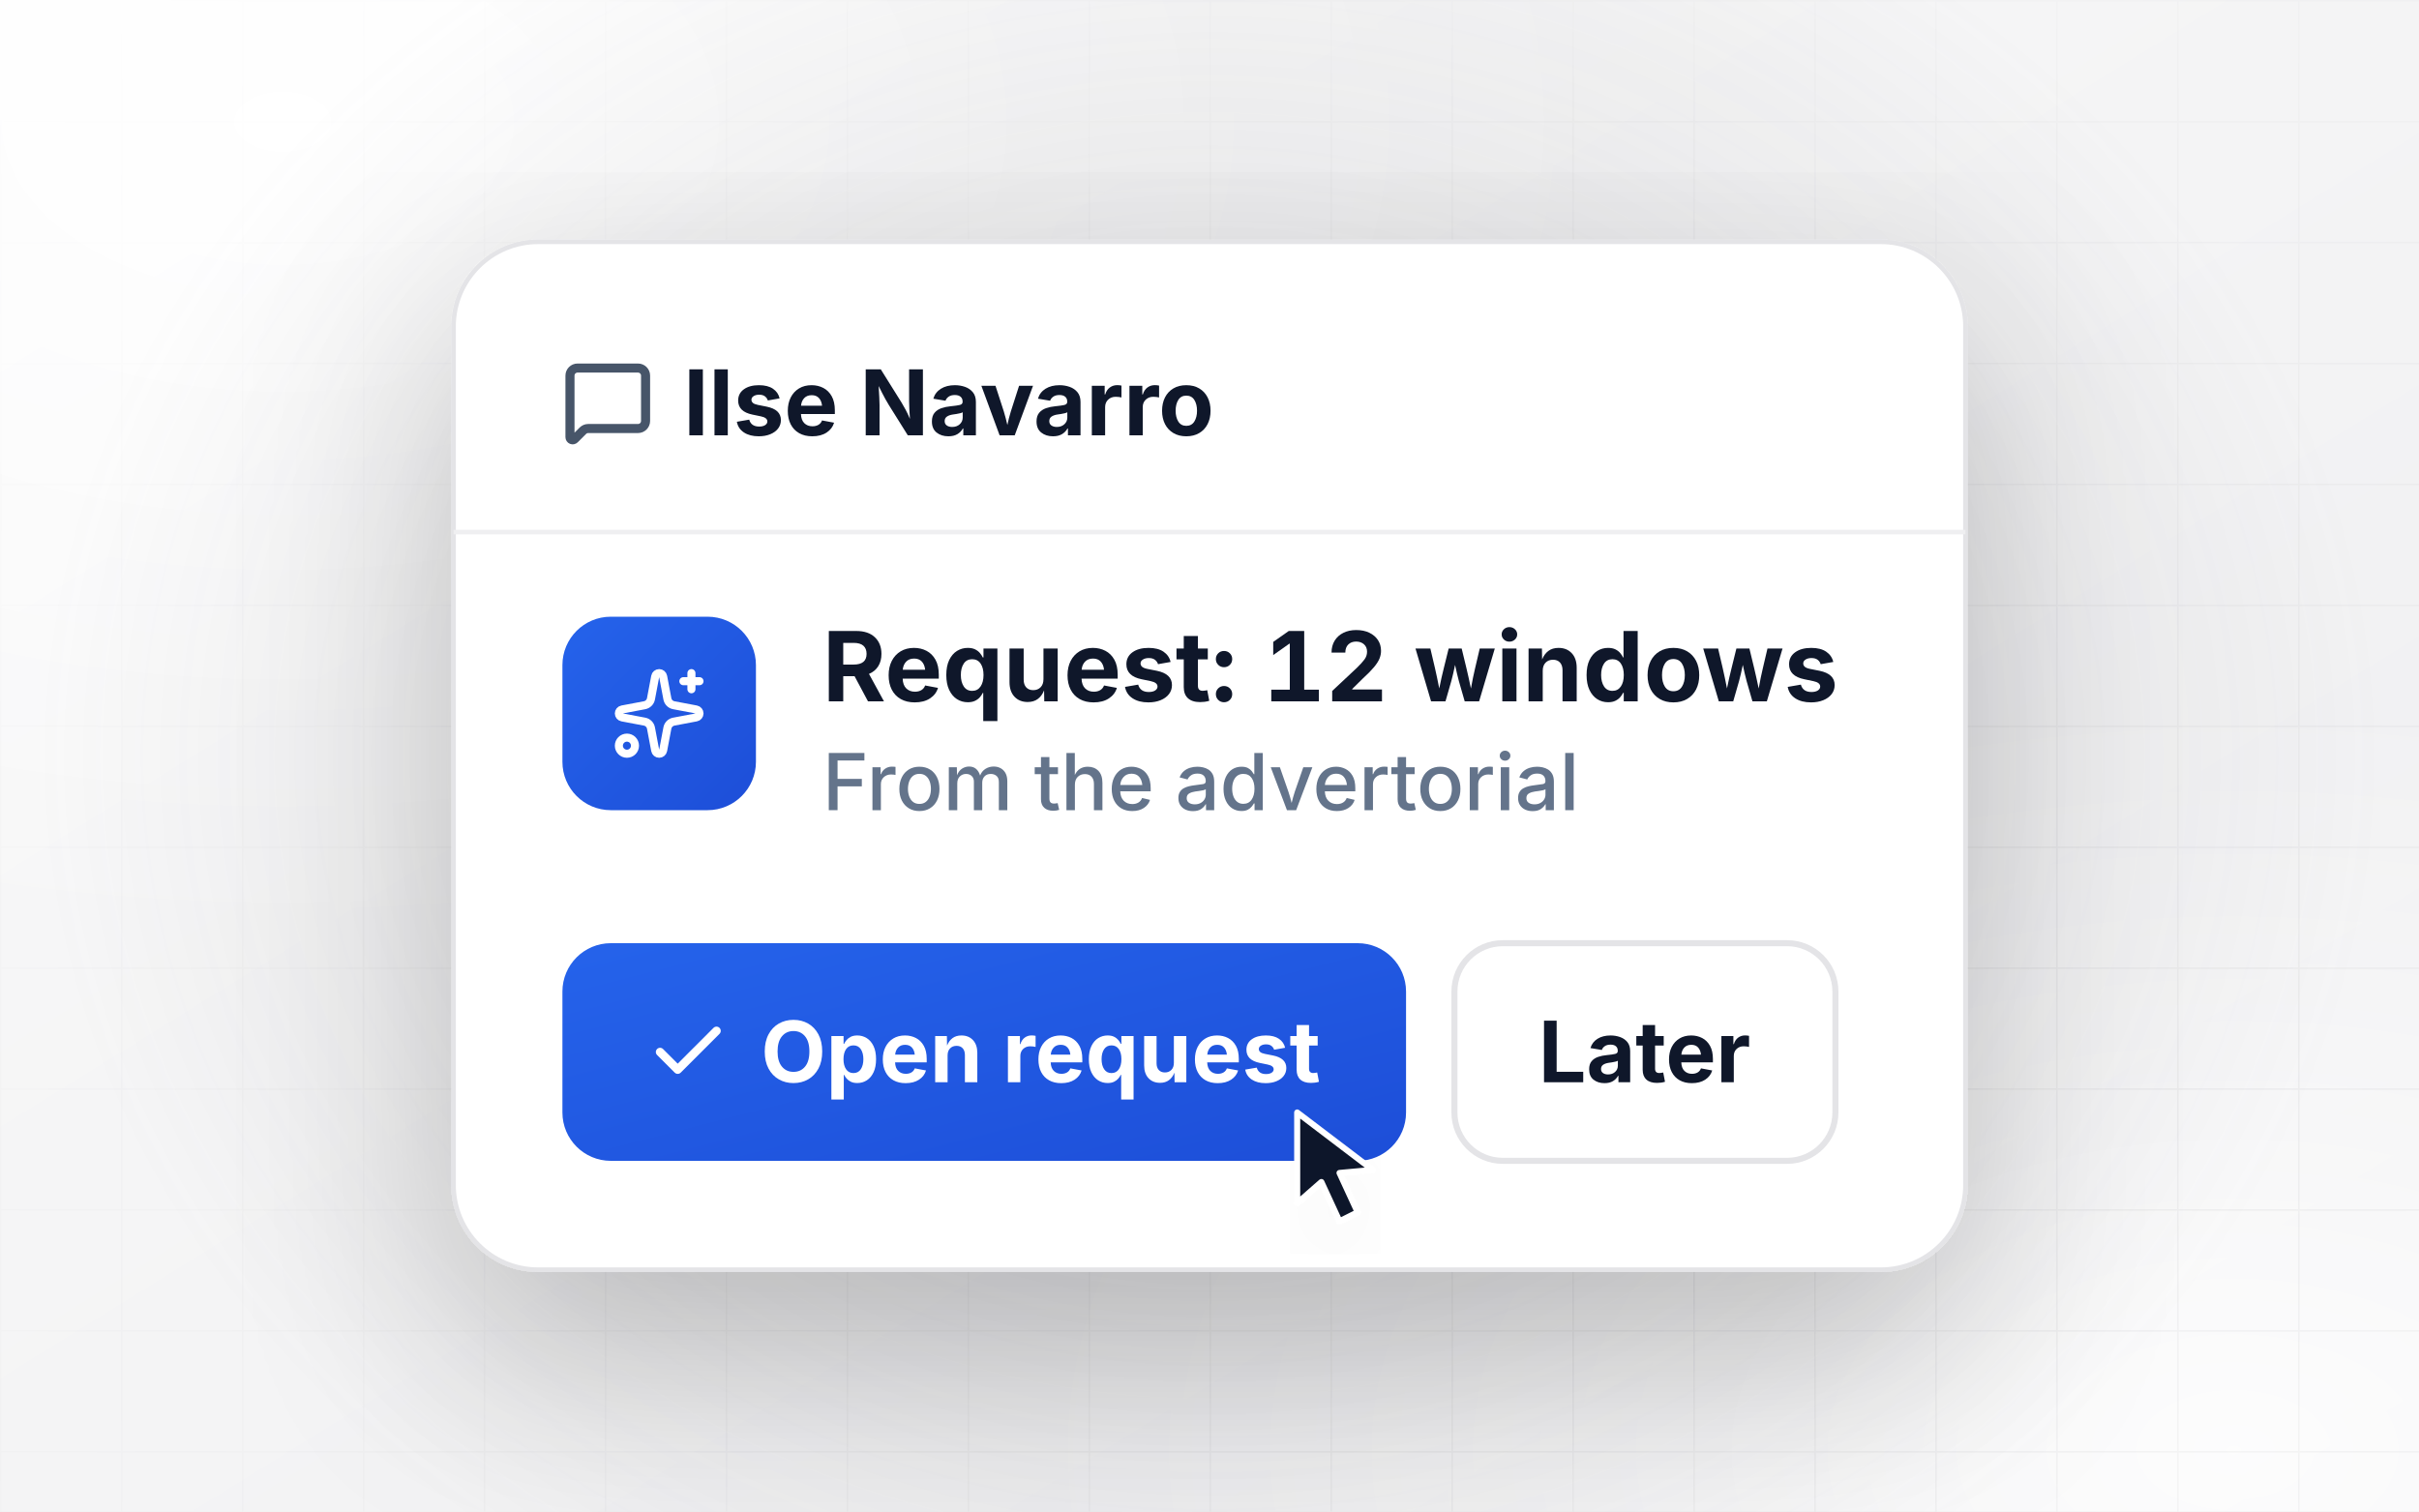
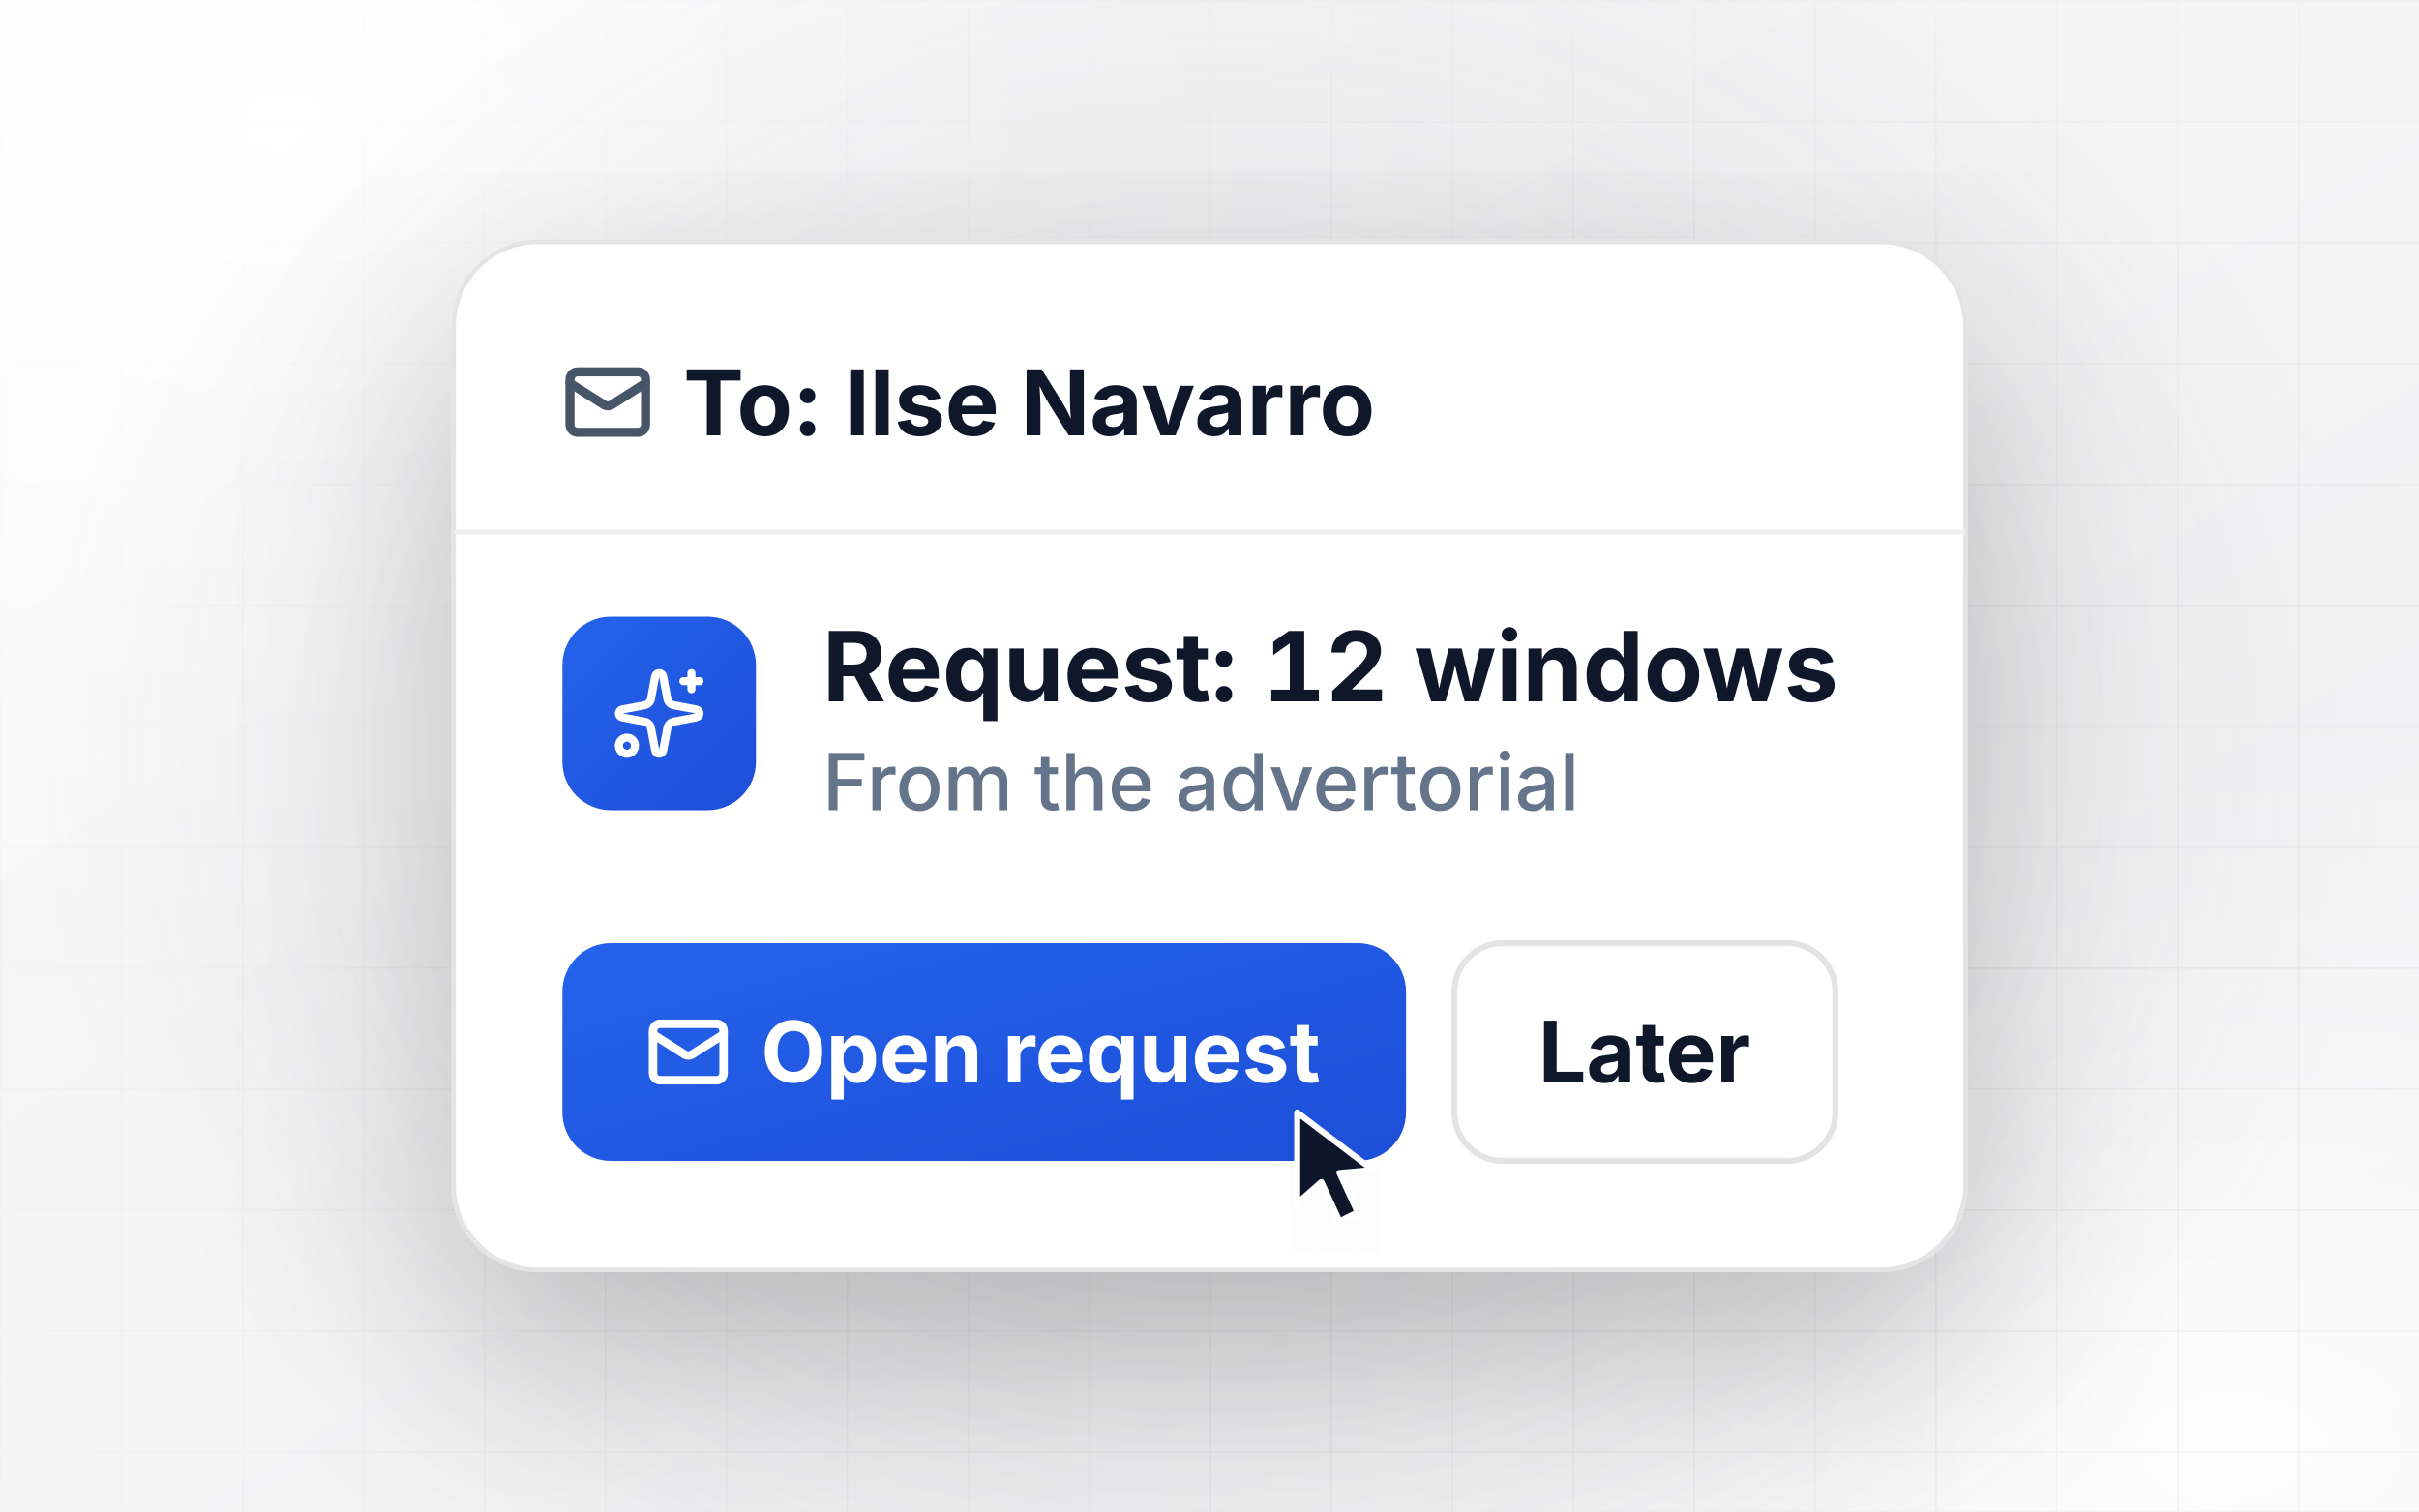
<svg xmlns="http://www.w3.org/2000/svg" xmlns:xlink="http://www.w3.org/1999/xlink" viewBox="0 0 800 500" width="800" height="500" role="img">
  <defs>
    <linearGradient id="bg" x1="0" y1="0" x2="1" y2="1">
      <stop offset="0" stop-color="#FAFAFA" />
      <stop offset="1" stop-color="#EEEEF0" />
    </linearGradient>
    <radialGradient id="glowA" cx="0.12" cy="0.08" r="0.55">
      <stop offset="0" stop-color="#FFFFFF" stop-opacity="0.95" />
      <stop offset="1" stop-color="#FFFFFF" stop-opacity="0" />
    </radialGradient>
    <radialGradient id="glowB" cx="0.92" cy="0.96" r="0.5">
      <stop offset="0" stop-color="#FFFFFF" stop-opacity="0.85" />
      <stop offset="1" stop-color="#FFFFFF" stop-opacity="0" />
    </radialGradient>
    <linearGradient id="gAcc" x1="0" y1="0" x2="1" y2="1">
      <stop offset="0" stop-color="#2563EB" />
      <stop offset="1" stop-color="#1D4ED8" />
    </linearGradient>
    <linearGradient id="gStroke" x1="0" y1="0" x2="1" y2="0">
      <stop offset="0" stop-color="#93C5FD" />
      <stop offset="1" stop-color="#818CF8" />
    </linearGradient>
    <pattern id="grid" width="40" height="40" patternUnits="userSpaceOnUse">
      <path d="M40 0H0V40" fill="none" stroke="#52525B" stroke-opacity="0.07" stroke-width="1" />
    </pattern>
    <radialGradient id="fade" cx="0.5" cy="0.45" r="0.65">
      <stop offset="0" stop-color="#fff" stop-opacity="1" />
      <stop offset="1" stop-color="#fff" stop-opacity="0" />
    </radialGradient>
    <mask id="gridMask">
      <rect width="1200" height="800" fill="url(#fade)" />
    </mask>
    <filter id="e1" x="-10%" y="-10%" width="120%" height="140%">
      <feDropShadow dx="0" dy="1" stdDeviation="1.2" flood-color="#0F172A" flood-opacity="0.07" />
      <feDropShadow dx="0" dy="12" stdDeviation="18" flood-color="#18181B" flood-opacity="0.08" />
    </filter>
    <filter id="e2" x="-15%" y="-15%" width="130%" height="160%">
      <feDropShadow dx="0" dy="2" stdDeviation="3" flood-color="#0F172A" flood-opacity="0.10" />
      <feDropShadow dx="0" dy="28" stdDeviation="34" flood-color="#18181B" flood-opacity="0.20" />
    </filter>
    <radialGradient id="spot" cx="0.5" cy="0.5" r="0.5">
      <stop offset="0" stop-color="#71717A" stop-opacity="0.24" />
      <stop offset="1" stop-color="#71717A" stop-opacity="0" />
    </radialGradient>
+     <path id="g700_T" d="M75 1237V1490H1292V1237H837V0H531V1237Z" />
+     <path id="g700_o" d="M628 -22Q460 -22 337.0 50.5Q214 123 147.5 252.5Q81 382 81 554Q81 727 147.5 857.0Q214 987 337.0 1059.5Q460 1132 628 1132Q796 1132 919.0 1059.5Q1042 987 1108.5 857.0Q1175 727 1175 554Q1175 382 1108.5 252.5Q1042 123 919.0 50.5Q796 -22 628 -22ZM628 214Q748 214 809.0 311.0Q870 408 870 555Q870 703 809.0 799.5Q748 896 628 896Q508 896 447.5 799.5Q387 703 387 555Q387 408 447.5 311.0Q508 214 628 214Z" />
+     <path id="g700_colon" d="M342 -19Q269 -19 219.0 30.5Q169 80 169 153Q169 226 219.0 275.5Q269 325 342 325Q415 325 465.0 275.5Q515 226 515 153Q515 80 465.0 30.5Q415 -19 342 -19ZM342 723Q269 723 219.0 772.5Q169 822 169 895Q169 968 219.0 1017.5Q269 1067 342 1067Q415 1067 465.0 1017.5Q515 968 515 895Q515 822 465.0 772.5Q415 723 342 723Z" />
    <path id="g700_I" d="M440 1490V0H135V1490Z" />
    <path id="g700_l" d="M428 1490V0H128V1490Z" />
    <path id="g700_s" d="M572 -22Q370 -22 238.5 64.0Q107 150 78 306L357 354Q400 198 581 198Q667 198 716.5 230.5Q766 263 766 313Q766 398 622 428L429 468Q107 534 107 785Q107 946 236.0 1039.0Q365 1132 577 1132Q776 1132 894.0 1051.0Q1012 970 1043 834L777 787Q759 844 711.0 880.5Q663 917 581 917Q507 917 457.0 885.5Q407 854 407 804Q407 762 439.5 732.5Q472 703 551 687L752 647Q1072 582 1072 345Q1072 235 1008.0 152.5Q944 70 831.0 24.0Q718 -22 572 -22Z" />
    <path id="g700_e" d="M633 -22Q462 -22 338.0 48.0Q214 118 147.5 247.0Q81 376 81 553Q81 726 147.5 856.0Q214 986 334.5 1059.0Q455 1132 618 1132Q764 1132 883.0 1070.0Q1002 1008 1072.5 882.0Q1143 756 1143 565V481H378Q383 344 454.0 274.0Q525 204 638 204Q717 204 773.5 237.5Q830 271 854 336L1126 285Q1085 146 956.5 62.0Q828 -22 633 -22ZM380 669H854Q843 778 784.0 842.0Q725 906 621 906Q513 906 451.0 839.5Q389 773 380 669Z" />
    <path id="g700_N" d="M135 0V1490H475L946 736Q990 663 1037.0 575.5Q1084 488 1133 371Q1125 481 1119.5 591.5Q1114 702 1114 775V1490H1426V0H1085L657 684Q616 751 581.0 814.0Q546 877 509.5 948.5Q473 1020 427 1113Q435 978 441.0 864.5Q447 751 447 685V0Z" />
    <path id="g700_a" d="M440 -22Q280 -22 174.0 62.5Q68 147 68 313Q68 438 128.0 509.0Q188 580 284.0 613.0Q380 646 490 656Q634 670 697.5 685.5Q761 701 761 756V761Q761 832 715.5 871.0Q670 910 586 910Q499 910 446.0 872.5Q393 835 375 781L100 827Q143 972 271.5 1052.0Q400 1132 587 1132Q707 1132 815.5 1094.0Q924 1056 992.5 972.5Q1061 889 1061 753V0H777V155H767Q726 77 645.0 27.5Q564 -22 440 -22ZM525 189Q630 189 696.5 250.0Q763 311 763 400V521Q745 508 704.5 498.5Q664 489 619.0 481.5Q574 474 541 470Q458 458 407.0 423.0Q356 388 356 321Q356 256 403.5 222.5Q451 189 525 189Z" />
    <path id="g700_v" d="M443 0 31 1118H350L538 538Q561 463 580.5 387.0Q600 311 618 233Q635 311 653.5 386.5Q672 462 696 538L882 1118H1197L784 0Z" />
    <path id="g700_r" d="M128 0V1118H418V923H430Q461 1026 533.5 1079.5Q606 1133 700 1133Q751 1133 797 1123V855Q777 861 738.5 865.5Q700 870 667 870Q563 870 495.5 805.0Q428 740 428 636V0Z" />
-     <path id="g700_o" d="M628 -22Q460 -22 337.0 50.5Q214 123 147.5 252.5Q81 382 81 554Q81 727 147.5 857.0Q214 987 337.0 1059.5Q460 1132 628 1132Q796 1132 919.0 1059.5Q1042 987 1108.5 857.0Q1175 727 1175 554Q1175 382 1108.5 252.5Q1042 123 919.0 50.5Q796 -22 628 -22ZM628 214Q748 214 809.0 311.0Q870 408 870 555Q870 703 809.0 799.5Q748 896 628 896Q508 896 447.5 799.5Q387 703 387 555Q387 408 447.5 311.0Q508 214 628 214Z" />
    <path id="g700_R" d="M135 0V1490H716Q970 1490 1109.5 1357.5Q1249 1225 1249 1005Q1249 852 1181.0 743.5Q1113 635 985 581L1302 0H964L680 532H440V0ZM440 779H660Q934 779 934 1005Q934 1118 866.5 1178.0Q799 1238 659 1238H440Z" />
    <path id="g700_q" d="M1163 -418H863V179H853Q832 134 793.0 88.5Q754 43 691.0 12.0Q628 -19 537 -19Q408 -19 305.0 47.5Q202 114 141.5 242.5Q81 371 81 557Q81 748 143.0 876.0Q205 1004 308.0 1068.0Q411 1132 535 1132Q630 1132 693.0 1100.0Q756 1068 794.5 1021.0Q833 974 853 930H868V1118H1163ZM629 222Q743 222 806.0 314.0Q869 406 869 558Q869 710 806.5 801.0Q744 892 629 892Q511 892 450.0 798.5Q389 705 389 558Q389 410 450.5 316.0Q512 222 629 222Z" />
    <path id="g700_u" d="M513 -14Q339 -14 233.5 98.0Q128 210 128 407V1118H428V459Q428 355 482.0 296.0Q536 237 630 237Q726 237 786.5 298.5Q847 360 847 471V1118H1148V0H864L860 232Q813 113 726.5 49.5Q640 -14 513 -14Z" />
    <path id="g700_t" d="M683 1118V889H474V327Q474 223 576 223Q593 223 623.5 227.5Q654 232 671 236L714 11Q664 -4 614.5 -10.0Q565 -16 520 -16Q352 -16 263.0 65.5Q174 147 174 301V889H20V1118H174V1384H474V1118Z" />
    <path id="g700_colon_tf" d="M277 -19Q204 -19 154.0 30.5Q104 80 104 153Q104 226 154.0 275.5Q204 325 277 325Q350 325 400.0 275.5Q450 226 450 153Q450 80 400.0 30.5Q350 -19 277 -19ZM277 723Q204 723 154.0 772.5Q104 822 104 895Q104 968 154.0 1017.5Q204 1067 277 1067Q350 1067 400.0 1017.5Q450 968 450 895Q450 822 400.0 772.5Q350 723 277 723Z" />
    <path id="g700_one_tf" d="M177 0V247H569V1221H559L218 980V1259L547 1490H874V247H1184V0Z" />
    <path id="g700_two_tf" d="M142 0V220L670 715Q771 814 825.5 887.5Q880 961 880 1051Q880 1151 814.5 1208.5Q749 1266 649 1266Q545 1266 482.5 1204.0Q420 1142 420 1033H128Q128 1178 194.5 1285.5Q261 1393 379.0 1451.5Q497 1510 651 1510Q809 1510 927.0 1453.5Q1045 1397 1110.5 1298.0Q1176 1199 1176 1070Q1176 987 1143.5 906.0Q1111 825 1027.5 724.5Q944 624 791 484L566 262V251H1196V0Z" />
    <path id="g700_w" d="M361 0 31 1118H346L443 705Q463 612 487.0 505.0Q511 398 534 273Q557 395 582.5 502.5Q608 610 631 705L733 1118H1009L1109 705Q1130 610 1155.5 503.0Q1181 396 1205 272Q1226 396 1249.0 503.0Q1272 610 1294 705L1391 1118H1710L1378 0H1073L949 431Q928 503 908.5 593.0Q889 683 869 771Q850 683 830.0 592.5Q810 502 790 431L666 0Z" />
    <path id="g700_i" d="M128 0V1118H428V0ZM278 1264Q210 1264 162.0 1309.0Q114 1354 114 1418Q114 1482 162.0 1527.0Q210 1572 278 1572Q346 1572 394.5 1527.0Q443 1482 443 1418Q443 1354 394.5 1309.0Q346 1264 278 1264Z" />
    <path id="g700_n" d="M428 647V0H128V1118H411L415 887Q462 1004 548.0 1068.0Q634 1132 763 1132Q937 1132 1042.0 1020.0Q1147 908 1147 711V0H847V659Q847 763 793.5 822.0Q740 881 645 881Q549 881 488.5 819.5Q428 758 428 647Z" />
    <path id="g700_d" d="M537 -19Q408 -19 305.0 47.5Q202 114 141.5 242.5Q81 371 81 557Q81 748 143.0 876.0Q205 1004 308.0 1068.0Q411 1132 535 1132Q630 1132 693.0 1100.0Q756 1068 794.5 1021.0Q833 974 853 930H863V1490H1163V0H868V179H853Q832 134 793.0 88.5Q754 43 691.0 12.0Q628 -19 537 -19ZM629 222Q743 222 806.0 314.0Q869 406 869 558Q869 710 806.5 801.0Q744 892 629 892Q511 892 450.0 798.5Q389 705 389 558Q389 410 450.5 316.0Q512 222 629 222Z" />
    <path id="g500_F" d="M165 0V1490H1092V1294H393V815H1025V620H393V0Z" />
    <path id="g500_r" d="M148 0V1118H361V938H373Q403 1029 480.5 1081.5Q558 1134 656 1134Q677 1134 704.5 1132.0Q732 1130 749 1128V918Q737 921 703.0 925.5Q669 930 634 930Q519 930 443.5 859.5Q368 789 368 679V0Z" />
    <path id="g500_o" d="M618 -23Q461 -23 343.5 49.0Q226 121 161.0 250.5Q96 380 96 553Q96 727 161.0 857.5Q226 988 343.5 1060.0Q461 1132 618 1132Q776 1132 893.5 1060.0Q1011 988 1076.0 857.5Q1141 727 1141 553Q1141 380 1076.0 250.5Q1011 121 893.5 49.0Q776 -23 618 -23ZM618 163Q720 163 786.5 216.5Q853 270 885.5 358.5Q918 447 918 553Q918 660 885.5 749.5Q853 839 786.5 892.5Q720 946 618 946Q517 946 451.0 892.5Q385 839 352.5 749.5Q320 660 320 553Q320 447 352.5 358.5Q385 270 451.0 216.5Q517 163 618 163Z" />
    <path id="g500_m" d="M148 0V1118H357L362 909Q405 1025 491.0 1081.0Q577 1137 677 1137Q786 1137 858.0 1075.0Q930 1013 963 902Q1005 1015 1101.5 1076.0Q1198 1137 1317 1137Q1416 1137 1496.0 1094.0Q1576 1051 1623.5 966.0Q1671 881 1671 754V0H1451V732Q1451 844 1388.5 894.0Q1326 944 1241 944Q1137 944 1077.5 880.0Q1018 816 1018 716V0H801V746Q801 836 743.5 890.0Q686 944 597 944Q505 944 436.5 880.5Q368 817 368 695V0Z" />
    <path id="g500_t" d="M626 1118V939H403V302Q403 235 431.5 203.5Q460 172 525 172Q543 172 570.5 176.0Q598 180 618 184L657 8Q622 -4 581.5 -9.5Q541 -15 503 -15Q351 -15 267.0 63.5Q183 142 183 284V939H20V1118H183V1384H403V1118Z" />
    <path id="g500_h" d="M368 662V0H148V1490H366V917Q419 1028 504.0 1080.0Q589 1132 704 1132Q875 1132 980.0 1024.5Q1085 917 1085 710V0H864V683Q864 804 801.0 872.0Q738 940 628 940Q516 940 442.0 867.5Q368 795 368 662Z" />
    <path id="g500_e" d="M630 -23Q465 -23 345.0 48.0Q225 119 160.5 248.0Q96 377 96 551Q96 723 159.5 854.0Q223 985 339.0 1058.5Q455 1132 611 1132Q738 1132 852.5 1075.5Q967 1019 1038.5 895.5Q1110 772 1110 570V492H317Q323 330 409.0 244.5Q495 159 632 159Q724 159 790.5 199.0Q857 239 886 317L1093 268Q1053 137 931.0 57.0Q809 -23 630 -23ZM318 656H892Q880 788 809.5 869.0Q739 950 612 950Q480 950 403.5 863.5Q327 777 318 656Z" />
    <path id="g500_a" d="M461 -25Q354 -25 268.5 14.5Q183 54 133.0 130.0Q83 206 83 316Q83 411 120.0 472.5Q157 534 219.0 569.5Q281 605 357.5 623.0Q434 641 513 650Q661 667 728.0 679.5Q795 692 795 751V757Q795 850 740.5 901.5Q686 953 581 953Q471 953 408.0 905.0Q345 857 322 800L115 854Q153 954 224.0 1015.0Q295 1076 386.5 1104.0Q478 1132 578 1132Q645 1132 721.0 1116.0Q797 1100 864.0 1058.5Q931 1017 973.0 940.0Q1015 863 1015 742V0H802V153H791Q758 87 677.5 31.0Q597 -25 461 -25ZM510 152Q599 152 663.0 187.5Q727 223 761.5 280.0Q796 337 796 403V546Q780 530 727.5 518.5Q675 507 617.0 499.0Q559 491 525 487Q432 474 365.5 436.5Q299 399 299 313Q299 233 358.5 192.5Q418 152 510 152Z" />
    <path id="g500_d" d="M564 -22Q428 -22 322.5 47.0Q217 116 156.5 246.0Q96 376 96 556Q96 738 157.0 867.0Q218 996 323.5 1064.0Q429 1132 564 1132Q668 1132 732.0 1097.5Q796 1063 831.5 1016.5Q867 970 886 936H898V1490H1118V0H904V175H886Q866 139 829.5 93.0Q793 47 729.0 12.5Q665 -22 564 -22ZM612 165Q752 165 827.0 274.0Q902 383 902 558Q902 732 828.0 838.5Q754 945 612 945Q515 945 450.5 894.0Q386 843 353.5 755.5Q321 668 321 558Q321 447 354.0 358.0Q387 269 452.0 217.0Q517 165 612 165Z" />
    <path id="g500_v" d="M468 0 46 1118H284L505 483Q531 409 551.0 335.5Q571 262 590 188Q608 261 628.0 335.0Q648 409 673 483L894 1118H1130L708 0Z" />
    <path id="g500_i" d="M148 0V1118H368V0ZM259 1289Q202 1289 161.5 1327.0Q121 1365 121 1419Q121 1474 161.5 1512.0Q202 1550 259 1550Q316 1550 357.0 1512.0Q398 1474 398 1419Q398 1365 357.0 1327.0Q316 1289 259 1289Z" />
    <path id="g500_l" d="M368 1490V0H148V1490Z" />
    <path id="g700_O" d="M789 -20Q592 -20 434.5 70.0Q277 160 185.5 331.0Q94 502 94 744Q94 987 185.5 1158.5Q277 1330 434.5 1420.0Q592 1510 789 1510Q987 1510 1144.0 1420.0Q1301 1330 1392.5 1158.5Q1484 987 1484 744Q1484 501 1392.5 330.5Q1301 160 1144.0 70.0Q987 -20 789 -20ZM789 251Q963 251 1068.5 377.5Q1174 504 1174 744Q1174 985 1068.5 1112.0Q963 1239 789 1239Q616 1239 510.0 1111.5Q404 984 404 744Q404 505 510.0 378.0Q616 251 789 251Z" />
    <path id="g700_p" d="M128 -418V1118H423V930H437Q457 974 495.5 1021.0Q534 1068 597.5 1100.0Q661 1132 756 1132Q880 1132 983.0 1068.0Q1086 1004 1147.5 876.0Q1209 748 1209 557Q1209 371 1149.0 242.5Q1089 114 986.0 47.5Q883 -19 754 -19Q663 -19 600.0 12.0Q537 43 497.5 88.5Q458 134 437 179H428V-418ZM662 222Q779 222 840.5 316.0Q902 410 902 558Q902 705 841.0 798.5Q780 892 662 892Q546 892 483.5 801.0Q421 710 421 558Q421 406 484.0 314.0Q547 222 662 222Z" />
    <path id="g700_L" d="M135 0V1490H440V253H1083V0Z" />
  </defs>
  <style>
.pulse{transform-box:fill-box;transform-origin:center;animation:pulse 2.4s cubic-bezier(.2,.7,.3,1) infinite}
@keyframes pulse{0%{transform:scale(1);opacity:.30}75%{transform:scale(2.1);opacity:0}100%{transform:scale(2.1);opacity:0}}
.caret{animation:blink 1.1s steps(1) infinite}
@keyframes blink{0%,55%{opacity:1}56%,100%{opacity:0}}
.press{transform-box:fill-box;transform-origin:0 0;animation:press 3.2s ease-in-out infinite}
@keyframes press{0%,58%,100%{transform:translate(0,0) scale(1)}66%{transform:translate(1.5px,2px) scale(.9)}74%{transform:translate(0,0) scale(1)}}
.ripple{transform-box:fill-box;transform-origin:center;opacity:0;animation:ripple 3.2s ease-out infinite}
@keyframes ripple{0%,62%{opacity:0;transform:scale(.4)}68%{opacity:.5}100%{opacity:0;transform:scale(2.4)}}
.sweep{animation:sweep 4.8s cubic-bezier(.45,0,.2,1) infinite}
@keyframes sweep{0%{transform:translateY(-470px);opacity:0}8%{opacity:1}72%{transform:translateY(0);opacity:1}100%{transform:translateY(0);opacity:1}}
.ring{transform-box:fill-box;transform-origin:50% 12%;animation:ring 4s ease-in-out infinite}
@keyframes ring{0%,70%,100%{transform:rotate(0)}74%{transform:rotate(14deg)}78%{transform:rotate(-12deg)}82%{transform:rotate(8deg)}86%{transform:rotate(-4deg)}90%{transform:rotate(0)}}
.glow{animation:glow 2.6s ease-in-out infinite}
@keyframes glow{0%,100%{opacity:1}50%{opacity:.45}}
.float{animation:float 6s ease-in-out infinite}
@keyframes float{0%,100%{transform:translateY(0)}50%{transform:translateY(-6px)}}
@media (prefers-reduced-motion: reduce){*{animation:none!important}}
</style>
  <rect width="800" height="500" fill="url(#bg)" />
  <rect width="800" height="500" fill="url(#glowA)" />
  <rect width="800" height="500" fill="url(#glowB)" />
  <rect width="800" height="500" fill="url(#grid)" mask="url(#gridMask)" />
  <ellipse cx="400.0" cy="250.0" rx="390.0" ry="323.0" fill="url(#spot)" />
  <rect x="150" y="80" width="500" height="340" rx="28" fill="#fff" stroke="#E4E4E7" stroke-width="1.5" filter="url(#e2)" />
  <g transform="translate(186 118) scale(1.25)" fill="none" stroke="#475569" stroke-width="2.4" stroke-linecap="round" stroke-linejoin="round">
-     <path d="M22 17a2 2 0 0 1-2 2H6.828a2 2 0 0 0-1.414.586l-2.202 2.202A.71.71 0 0 1 2 21.286V5a2 2 0 0 1 2-2h16a2 2 0 0 1 2 2z" />
-   </g>
-   <g>
-     <use href="#g700_I" xlink:href="#g700_I" transform="translate(226.00 144.00) scale(0.01465 -0.01465)" fill="#0F172A" />
-     <use href="#g700_l" xlink:href="#g700_l" transform="translate(234.42 144.00) scale(0.01465 -0.01465)" fill="#0F172A" />
-     <use href="#g700_s" xlink:href="#g700_s" transform="translate(242.55 144.00) scale(0.01465 -0.01465)" fill="#0F172A" />
-     <use href="#g700_e" xlink:href="#g700_e" transform="translate(259.35 144.00) scale(0.01465 -0.01465)" fill="#0F172A" />
-     <use href="#g700_N" xlink:href="#g700_N" transform="translate(284.33 144.00) scale(0.01465 -0.01465)" fill="#0F172A" />
-     <use href="#g700_a" xlink:href="#g700_a" transform="translate(307.20 144.00) scale(0.01465 -0.01465)" fill="#0F172A" />
-     <use href="#g700_v" xlink:href="#g700_v" transform="translate(324.10 144.00) scale(0.01465 -0.01465)" fill="#0F172A" />
-     <use href="#g700_a" xlink:href="#g700_a" transform="translate(341.80 144.00) scale(0.01465 -0.01465)" fill="#0F172A" />
-     <use href="#g700_r" xlink:href="#g700_r" transform="translate(359.21 144.00) scale(0.01465 -0.01465)" fill="#0F172A" />
-     <use href="#g700_r" xlink:href="#g700_r" transform="translate(371.65 144.00) scale(0.01465 -0.01465)" fill="#0F172A" />
-     <use href="#g700_o" xlink:href="#g700_o" transform="translate(383.13 144.00) scale(0.01465 -0.01465)" fill="#0F172A" />
+     <path d="m22 7-8.991 5.727a2 2 0 0 1-2.009 0L2 7" />
+     <rect x="2" y="4" width="20" height="16" rx="2" />
+   </g>
+   <g>
+     <use href="#g700_T" xlink:href="#g700_T" transform="translate(226.00 144.00) scale(0.01465 -0.01465)" fill="#0F172A" />
+     <use href="#g700_o" xlink:href="#g700_o" transform="translate(243.68 144.00) scale(0.01465 -0.01465)" fill="#0F172A" />
+     <use href="#g700_colon" xlink:href="#g700_colon" transform="translate(262.08 144.00) scale(0.01465 -0.01465)" fill="#0F172A" />
+     <use href="#g700_I" xlink:href="#g700_I" transform="translate(279.20 144.00) scale(0.01465 -0.01465)" fill="#0F172A" />
+     <use href="#g700_l" xlink:href="#g700_l" transform="translate(287.63 144.00) scale(0.01465 -0.01465)" fill="#0F172A" />
+     <use href="#g700_s" xlink:href="#g700_s" transform="translate(295.76 144.00) scale(0.01465 -0.01465)" fill="#0F172A" />
+     <use href="#g700_e" xlink:href="#g700_e" transform="translate(312.56 144.00) scale(0.01465 -0.01465)" fill="#0F172A" />
+     <use href="#g700_N" xlink:href="#g700_N" transform="translate(337.53 144.00) scale(0.01465 -0.01465)" fill="#0F172A" />
+     <use href="#g700_a" xlink:href="#g700_a" transform="translate(360.40 144.00) scale(0.01465 -0.01465)" fill="#0F172A" />
+     <use href="#g700_v" xlink:href="#g700_v" transform="translate(377.30 144.00) scale(0.01465 -0.01465)" fill="#0F172A" />
+     <use href="#g700_a" xlink:href="#g700_a" transform="translate(395.00 144.00) scale(0.01465 -0.01465)" fill="#0F172A" />
+     <use href="#g700_r" xlink:href="#g700_r" transform="translate(412.42 144.00) scale(0.01465 -0.01465)" fill="#0F172A" />
+     <use href="#g700_r" xlink:href="#g700_r" transform="translate(424.85 144.00) scale(0.01465 -0.01465)" fill="#0F172A" />
+     <use href="#g700_o" xlink:href="#g700_o" transform="translate(436.34 144.00) scale(0.01465 -0.01465)" fill="#0F172A" />
  </g>
  <line x1="150" y1="176" x2="650" y2="176" stroke="#EFEFF1" stroke-width="1.5" />
  <rect x="186" y="204" width="64" height="64" rx="16" fill="url(#gAcc)" />
  <g transform="translate(202 220) scale(1.3333)" fill="none" stroke="#fff" stroke-width="2" stroke-linecap="round" stroke-linejoin="round">
    <path d="M11.017 2.814a1 1 0 0 1 1.966 0l1.051 5.558a2 2 0 0 0 1.594 1.594l5.558 1.051a1 1 0 0 1 0 1.966l-5.558 1.051a2 2 0 0 0-1.594 1.594l-1.051 5.558a1 1 0 0 1-1.966 0l-1.051-5.558a2 2 0 0 0-1.594-1.594l-5.558-1.051a1 1 0 0 1 0-1.966l5.558-1.051a2 2 0 0 0 1.594-1.594z" />
    <path d="M20 2v4" />
    <path d="M22 4h-4" />
    <circle cx="4" cy="20" r="2" />
  </g>
  <g>
    <use href="#g700_R" xlink:href="#g700_R" transform="translate(272.00 232.00) scale(0.01562 -0.01562)" fill="#0F172A" />
    <use href="#g700_e" xlink:href="#g700_e" transform="translate(292.62 232.00) scale(0.01562 -0.01562)" fill="#0F172A" />
    <use href="#g700_q" xlink:href="#g700_q" transform="translate(311.69 232.00) scale(0.01562 -0.01562)" fill="#0F172A" />
    <use href="#g700_u" xlink:href="#g700_u" transform="translate(331.86 232.00) scale(0.01562 -0.01562)" fill="#0F172A" />
    <use href="#g700_e" xlink:href="#g700_e" transform="translate(351.78 232.00) scale(0.01562 -0.01562)" fill="#0F172A" />
    <use href="#g700_s" xlink:href="#g700_s" transform="translate(370.84 232.00) scale(0.01562 -0.01562)" fill="#0F172A" />
    <use href="#g700_t" xlink:href="#g700_t" transform="translate(388.77 232.00) scale(0.01562 -0.01562)" fill="#0F172A" />
    <use href="#g700_colon_tf" xlink:href="#g700_colon_tf" transform="translate(400.48 232.00) scale(0.01562 -0.01562)" fill="#0F172A" />
    <use href="#g700_one_tf" xlink:href="#g700_one_tf" transform="translate(417.67 232.00) scale(0.01562 -0.01562)" fill="#0F172A" />
    <use href="#g700_two_tf" xlink:href="#g700_two_tf" transform="translate(438.36 232.00) scale(0.01562 -0.01562)" fill="#0F172A" />
    <use href="#g700_w" xlink:href="#g700_w" transform="translate(467.64 232.00) scale(0.01562 -0.01562)" fill="#0F172A" />
    <use href="#g700_i" xlink:href="#g700_i" transform="translate(494.84 232.00) scale(0.01562 -0.01562)" fill="#0F172A" />
    <use href="#g700_n" xlink:href="#g700_n" transform="translate(503.52 232.00) scale(0.01562 -0.01562)" fill="#0F172A" />
    <use href="#g700_d" xlink:href="#g700_d" transform="translate(523.44 232.00) scale(0.01562 -0.01562)" fill="#0F172A" />
    <use href="#g700_o" xlink:href="#g700_o" transform="translate(543.61 232.00) scale(0.01562 -0.01562)" fill="#0F172A" />
    <use href="#g700_w" xlink:href="#g700_w" transform="translate(562.80 232.00) scale(0.01562 -0.01562)" fill="#0F172A" />
    <use href="#g700_s" xlink:href="#g700_s" transform="translate(590.00 232.00) scale(0.01562 -0.01562)" fill="#0F172A" />
  </g>
  <g>
    <use href="#g500_F" xlink:href="#g500_F" transform="translate(272.00 268.00) scale(0.0127 -0.0127)" fill="#64748B" />
    <use href="#g500_r" xlink:href="#g500_r" transform="translate(286.65 268.00) scale(0.0127 -0.0127)" fill="#64748B" />
    <use href="#g500_o" xlink:href="#g500_o" transform="translate(296.21 268.00) scale(0.0127 -0.0127)" fill="#64748B" />
    <use href="#g500_m" xlink:href="#g500_m" transform="translate(311.91 268.00) scale(0.0127 -0.0127)" fill="#64748B" />
    <use href="#g500_t" xlink:href="#g500_t" transform="translate(341.94 268.00) scale(0.0127 -0.0127)" fill="#64748B" />
    <use href="#g500_h" xlink:href="#g500_h" transform="translate(350.81 268.00) scale(0.0127 -0.0127)" fill="#64748B" />
    <use href="#g500_e" xlink:href="#g500_e" transform="translate(366.45 268.00) scale(0.0127 -0.0127)" fill="#64748B" />
    <use href="#g500_a" xlink:href="#g500_a" transform="translate(388.66 268.00) scale(0.0127 -0.0127)" fill="#64748B" />
    <use href="#g500_d" xlink:href="#g500_d" transform="translate(403.42 268.00) scale(0.0127 -0.0127)" fill="#64748B" />
    <use href="#g500_v" xlink:href="#g500_v" transform="translate(419.67 268.00) scale(0.0127 -0.0127)" fill="#64748B" />
    <use href="#g500_e" xlink:href="#g500_e" transform="translate(434.12 268.00) scale(0.0127 -0.0127)" fill="#64748B" />
    <use href="#g500_r" xlink:href="#g500_r" transform="translate(449.39 268.00) scale(0.0127 -0.0127)" fill="#64748B" />
    <use href="#g500_t" xlink:href="#g500_t" transform="translate(459.89 268.00) scale(0.0127 -0.0127)" fill="#64748B" />
    <use href="#g500_o" xlink:href="#g500_o" transform="translate(468.49 268.00) scale(0.0127 -0.0127)" fill="#64748B" />
    <use href="#g500_r" xlink:href="#g500_r" transform="translate(484.19 268.00) scale(0.0127 -0.0127)" fill="#64748B" />
    <use href="#g500_i" xlink:href="#g500_i" transform="translate(494.45 268.00) scale(0.0127 -0.0127)" fill="#64748B" />
    <use href="#g500_a" xlink:href="#g500_a" transform="translate(501.00 268.00) scale(0.0127 -0.0127)" fill="#64748B" />
    <use href="#g500_l" xlink:href="#g500_l" transform="translate(515.76 268.00) scale(0.0127 -0.0127)" fill="#64748B" />
  </g>
  <rect x="186" y="312" width="279" height="72" rx="16" fill="url(#gAcc)" />
  <g transform="translate(213.627 334.0) scale(1.1667)" fill="none" stroke="#fff" stroke-width="2.4" stroke-linecap="round" stroke-linejoin="round">
-     <path d="M20 6 9 17l-5-5" />
+     <path d="m22 7-8.991 5.727a2 2 0 0 1-2.009 0L2 7" />
+     <rect x="2" y="4" width="20" height="16" rx="2" />
  </g>
  <g>
    <use href="#g700_O" xlink:href="#g700_O" transform="translate(251.63 358.00) scale(0.01367 -0.01367)" fill="#fff" />
    <use href="#g700_p" xlink:href="#g700_p" transform="translate(273.20 358.00) scale(0.01367 -0.01367)" fill="#fff" />
    <use href="#g700_e" xlink:href="#g700_e" transform="translate(290.85 358.00) scale(0.01367 -0.01367)" fill="#fff" />
    <use href="#g700_n" xlink:href="#g700_n" transform="translate(307.53 358.00) scale(0.01367 -0.01367)" fill="#fff" />
    <use href="#g700_r" xlink:href="#g700_r" transform="translate(331.59 358.00) scale(0.01367 -0.01367)" fill="#fff" />
    <use href="#g700_e" xlink:href="#g700_e" transform="translate(342.31 358.00) scale(0.01367 -0.01367)" fill="#fff" />
    <use href="#g700_q" xlink:href="#g700_q" transform="translate(358.99 358.00) scale(0.01367 -0.01367)" fill="#fff" />
    <use href="#g700_u" xlink:href="#g700_u" transform="translate(376.64 358.00) scale(0.01367 -0.01367)" fill="#fff" />
    <use href="#g700_e" xlink:href="#g700_e" transform="translate(394.07 358.00) scale(0.01367 -0.01367)" fill="#fff" />
    <use href="#g700_s" xlink:href="#g700_s" transform="translate(410.75 358.00) scale(0.01367 -0.01367)" fill="#fff" />
    <use href="#g700_t" xlink:href="#g700_t" transform="translate(426.44 358.00) scale(0.01367 -0.01367)" fill="#fff" />
  </g>
  <rect x="481" y="312" width="126" height="72" rx="16" fill="#fff" stroke="#E4E4E7" stroke-width="2" />
  <g>
    <use href="#g700_L" xlink:href="#g700_L" transform="translate(508.79 358.00) scale(0.01367 -0.01367)" fill="#0F172A" />
    <use href="#g700_a" xlink:href="#g700_a" transform="translate(524.62 358.00) scale(0.01367 -0.01367)" fill="#0F172A" />
    <use href="#g700_t" xlink:href="#g700_t" transform="translate(540.88 358.00) scale(0.01367 -0.01367)" fill="#0F172A" />
    <use href="#g700_e" xlink:href="#g700_e" transform="translate(550.86 358.00) scale(0.01367 -0.01367)" fill="#0F172A" />
    <use href="#g700_r" xlink:href="#g700_r" transform="translate(567.54 358.00) scale(0.01367 -0.01367)" fill="#0F172A" />
  </g>
  <circle class="ripple" cx="429" cy="368" r="14" fill="#2563EB" />
  <g class="press">
    <g filter="url(#e1)">
      <path d="M429 368 l0 30 l8 -7 l6 13 l6 -3 l-6 -13 l11 -1 z" fill="#0F172A" stroke="#fff" stroke-width="2" stroke-linejoin="round" />
    </g>
  </g>
</svg>
